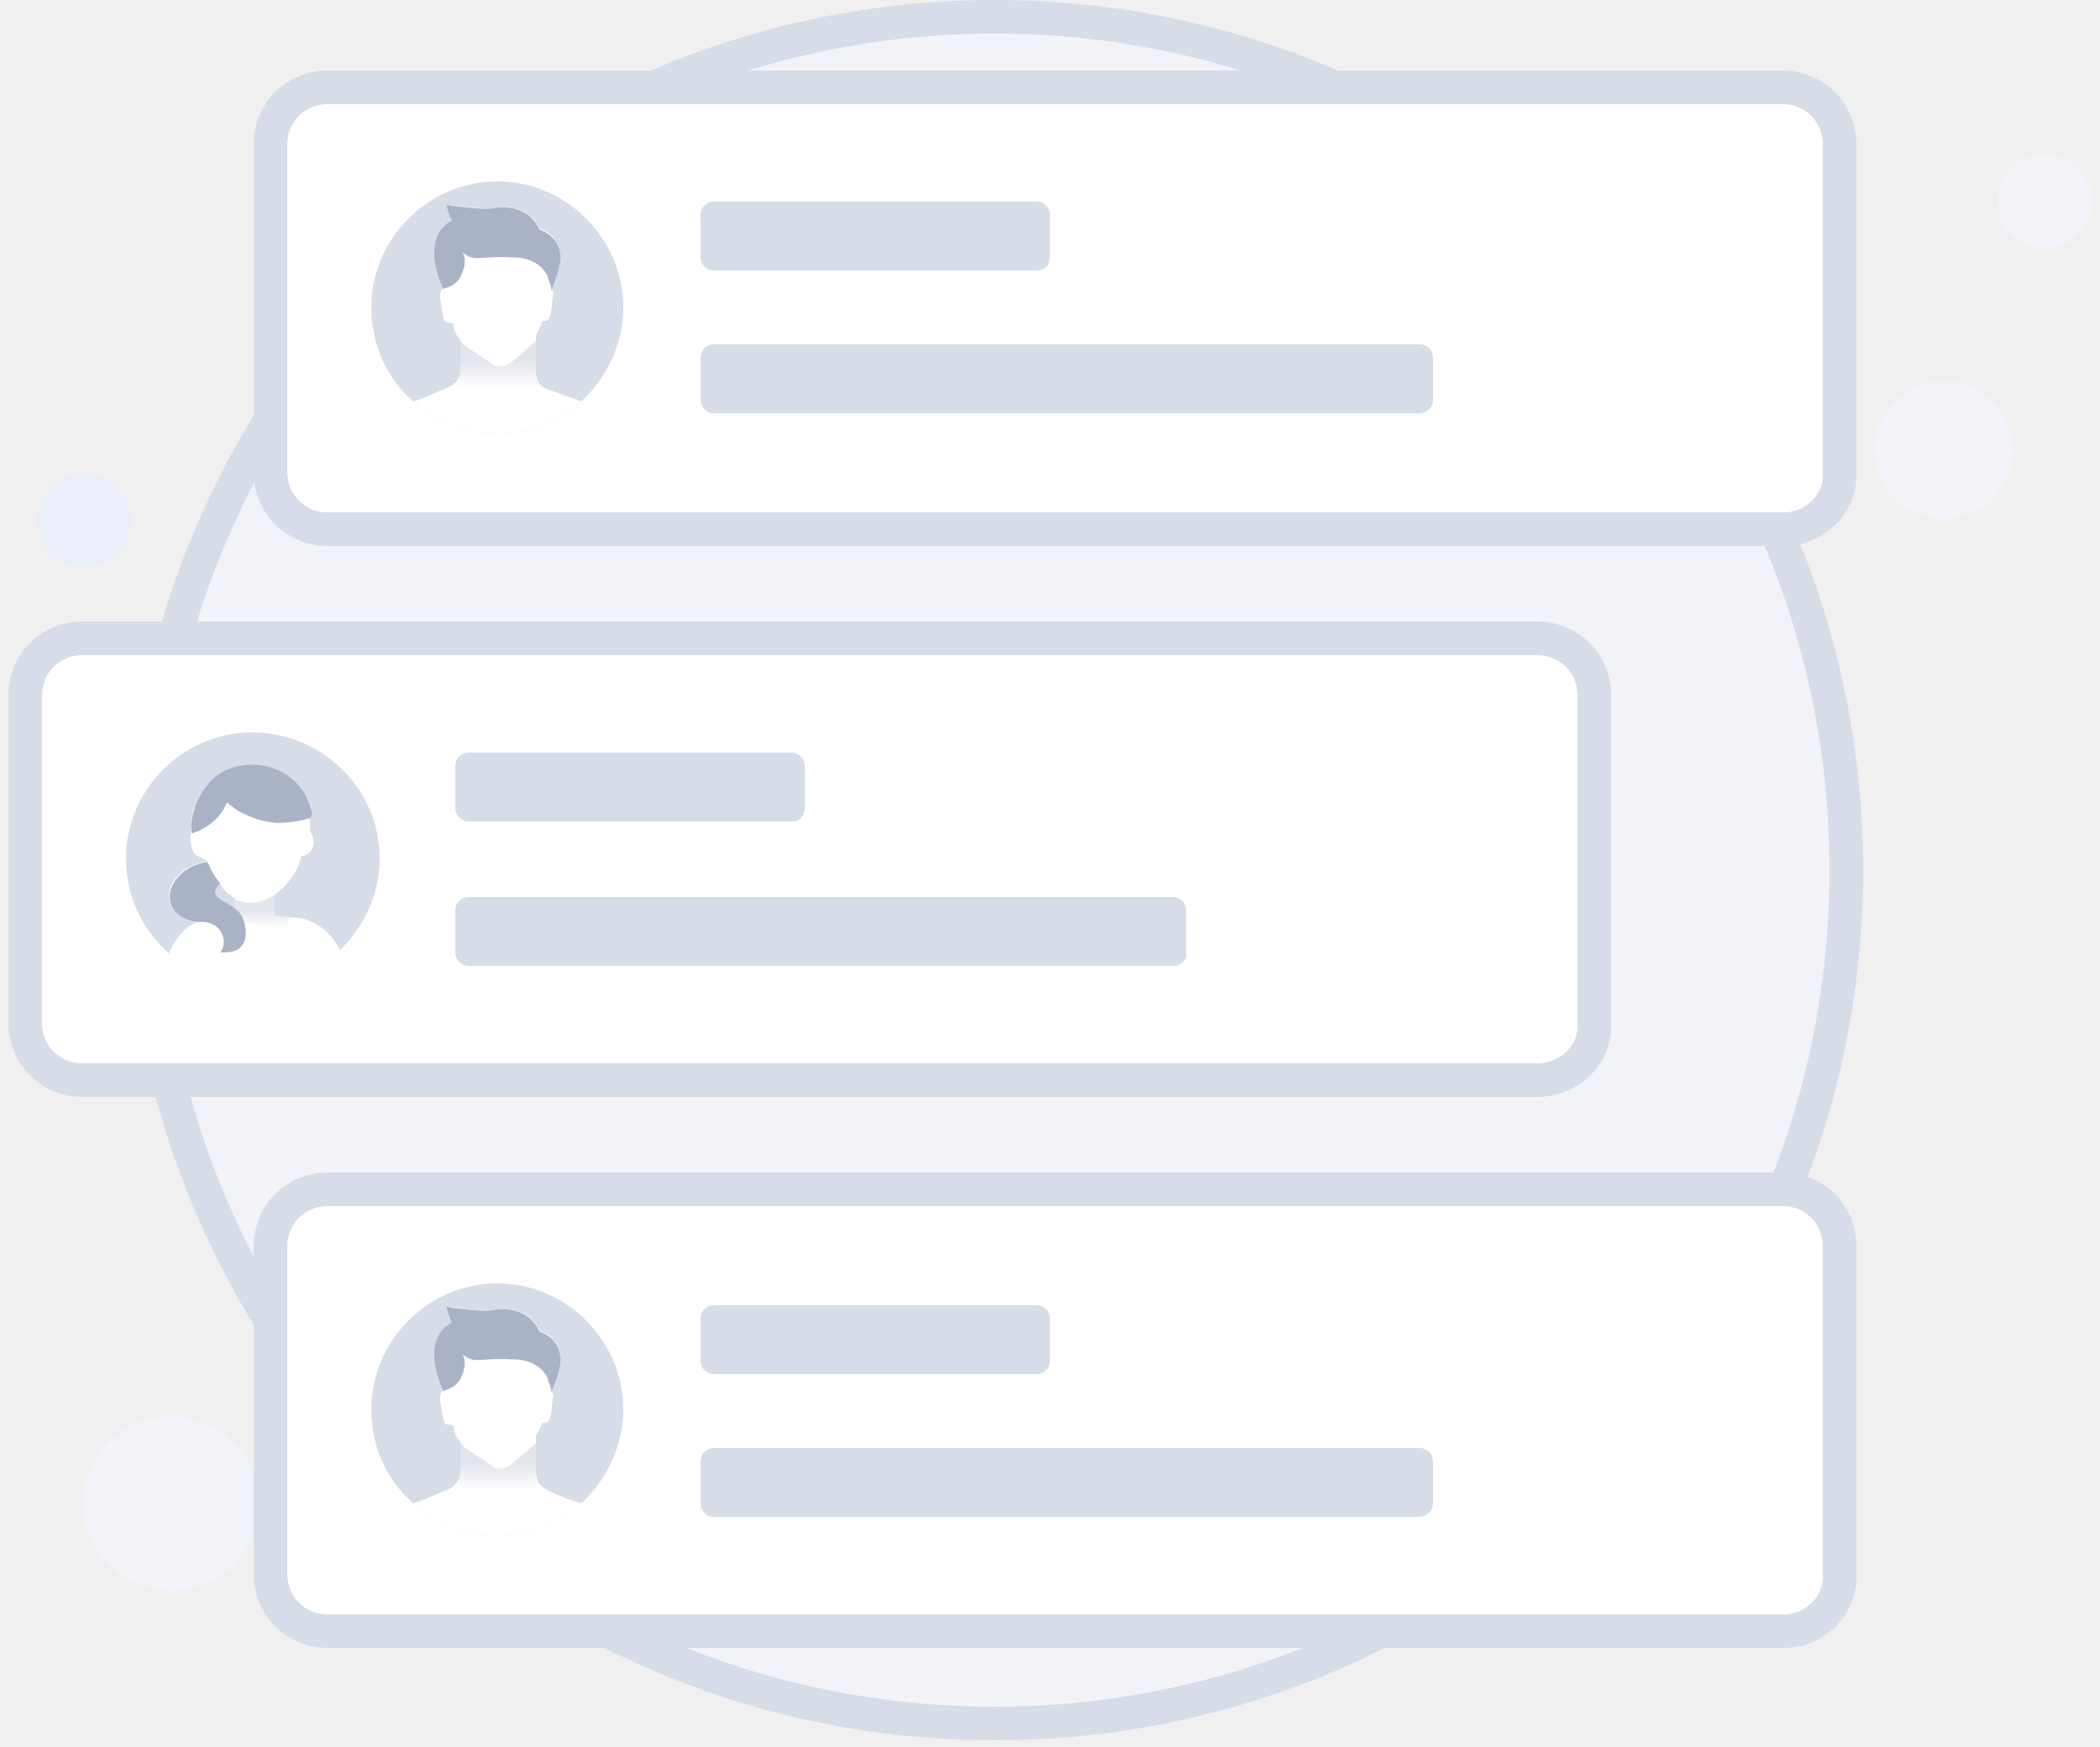
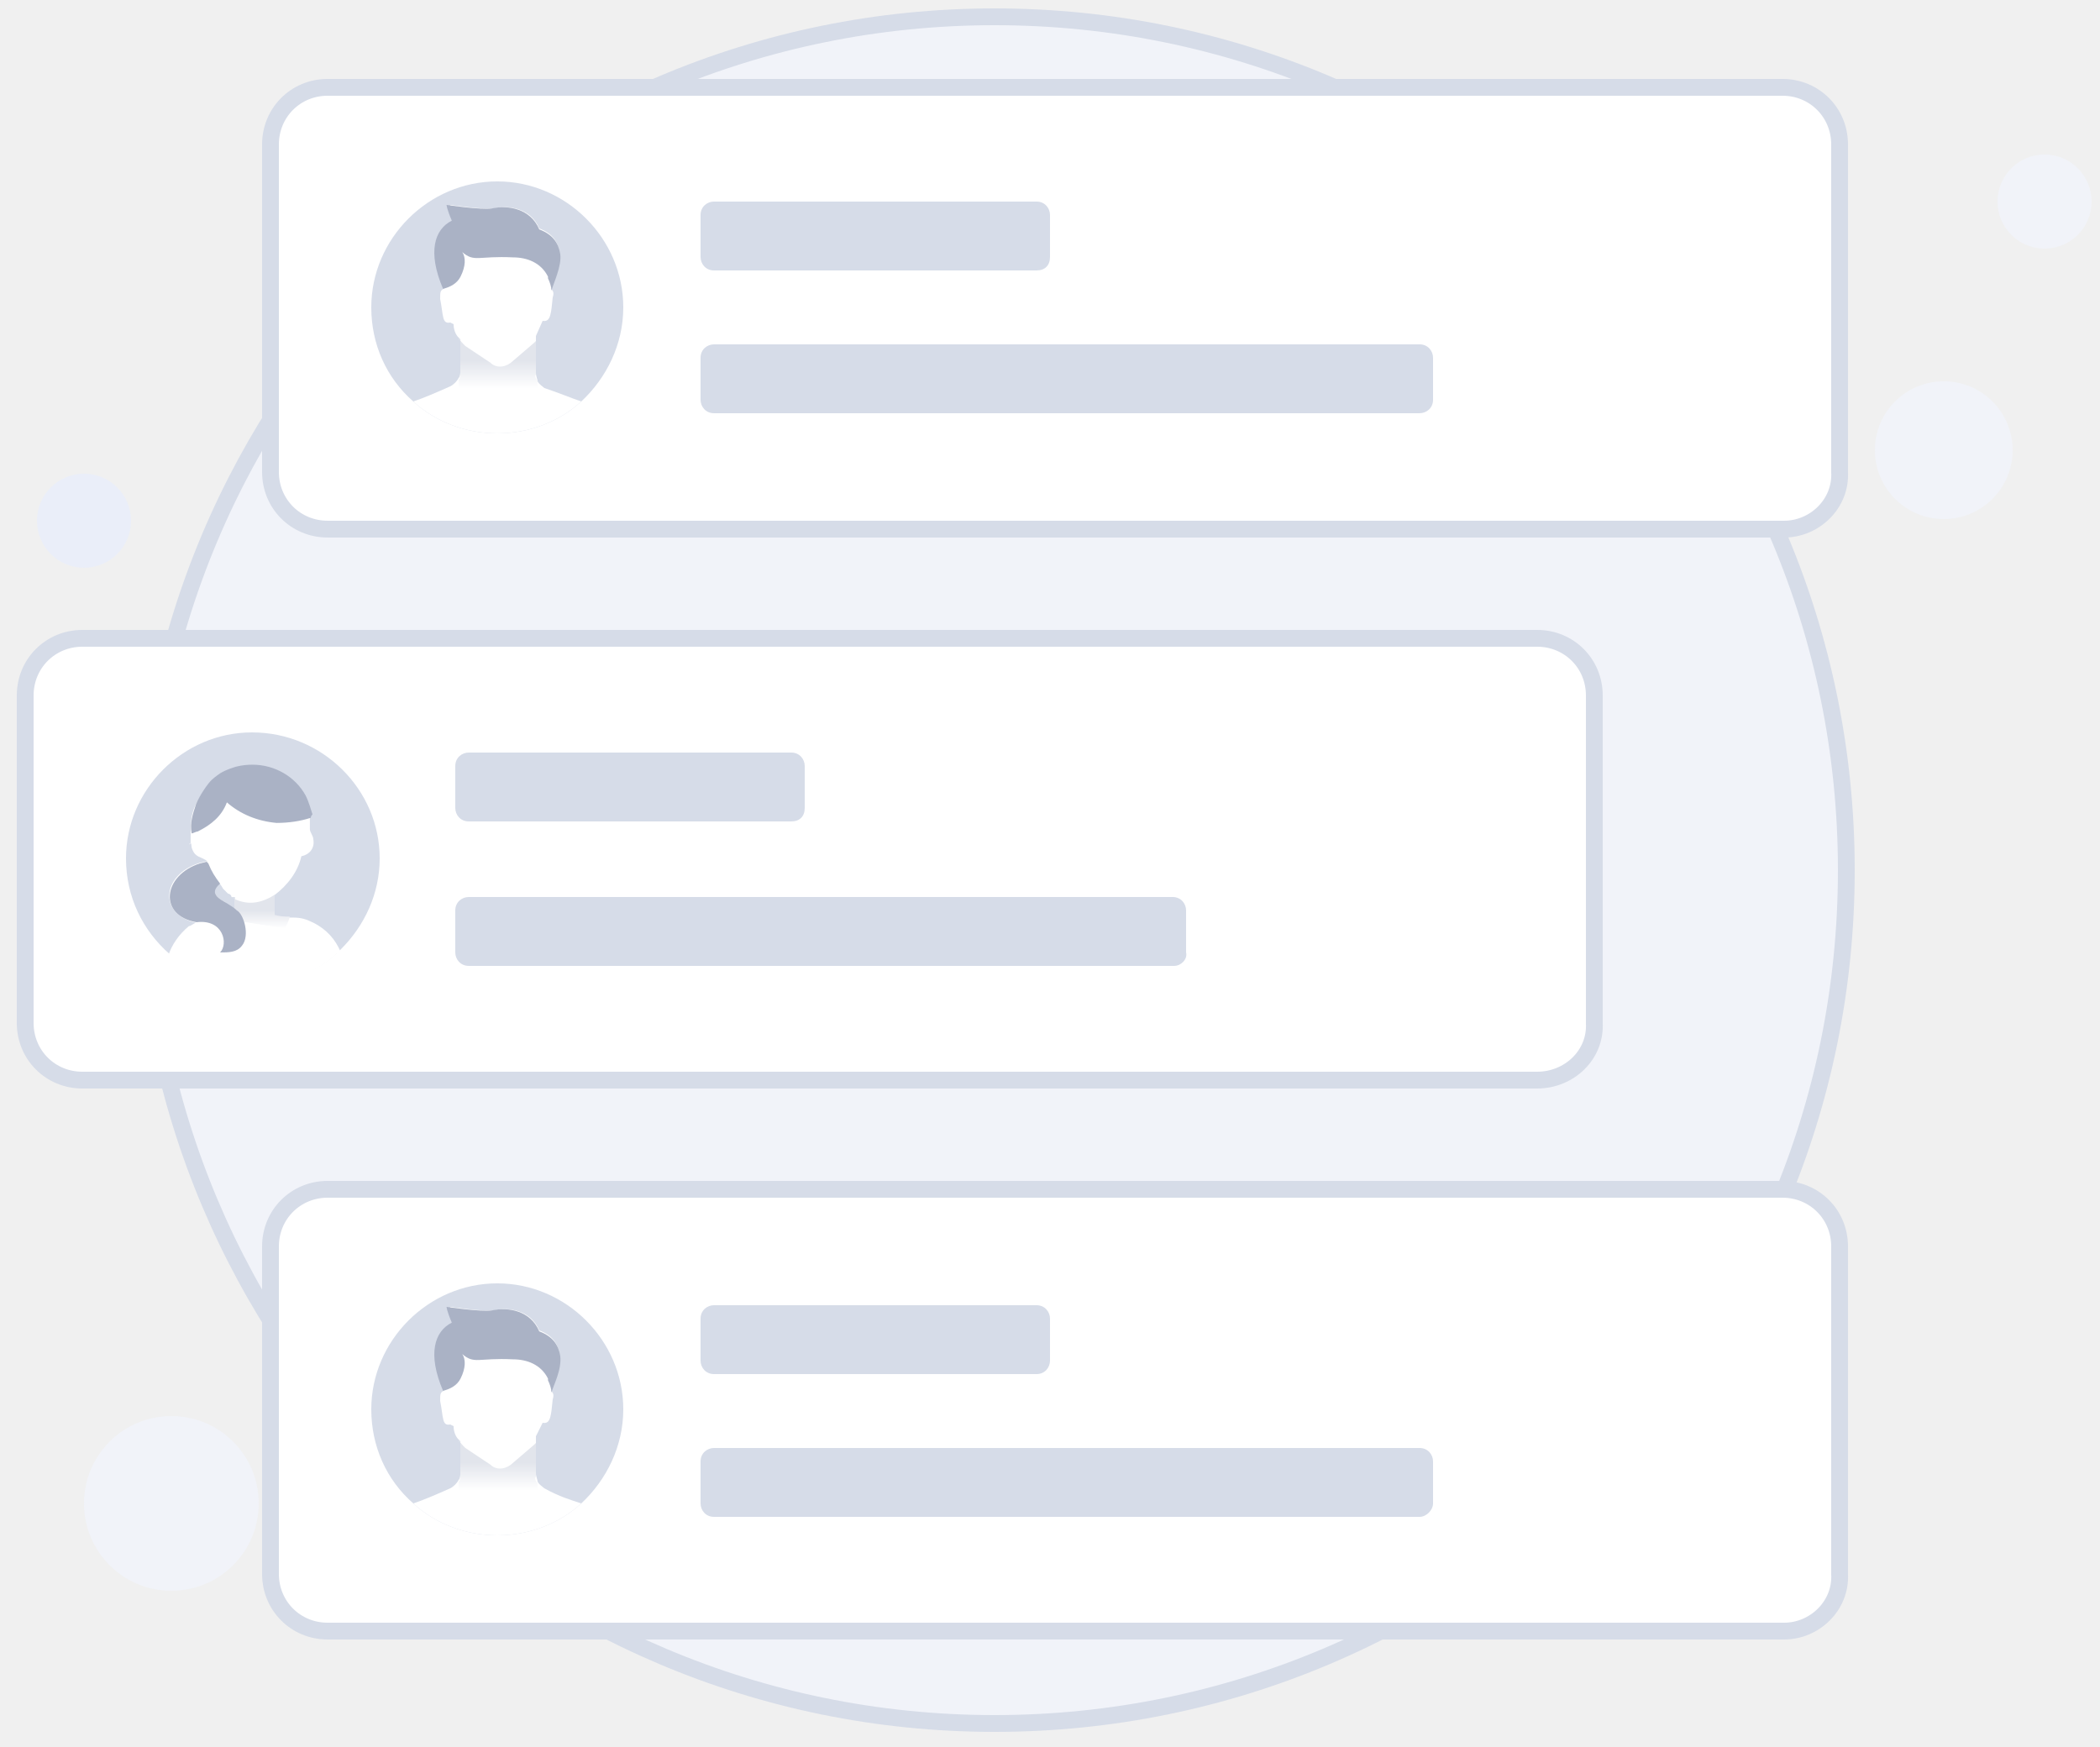
<svg xmlns="http://www.w3.org/2000/svg" width="125" height="104" viewBox="0 0 125 104" fill="none">
-   <path d="M59.2 102.6C87.2 102.6 109.9 79.9 109.9 51.8C109.9 23.7 87.2 1 59.2 1C31.2 1 8.5 23.7 8.5 51.8C8.5 79.9 31.2 102.6 59.2 102.6Z" fill="#F1F3F9" stroke="#D6DCE8" stroke-width="2" stroke-miterlimit="10" />
+   <path d="M59.2 102.6C87.2 102.6 109.9 79.9 109.9 51.8C109.9 23.7 87.2 1 59.2 1C31.2 1 8.5 23.7 8.5 51.8C8.5 79.9 31.2 102.6 59.2 102.6Z" fill="#F1F3F9" stroke="#D6DCE8" strokeWidth="2" stroke-miterlimit="10" />
  <path d="M115.7 30.899C117.964 30.899 119.8 29.064 119.8 26.799C119.8 24.535 117.964 22.699 115.7 22.699C113.436 22.699 111.6 24.535 111.6 26.799C111.6 29.064 113.436 30.899 115.7 30.899Z" fill="#F1F3F9" />
  <path d="M121.7 14.799C123.247 14.799 124.5 13.546 124.5 11.999C124.5 10.453 123.247 9.199 121.7 9.199C120.154 9.199 118.9 10.453 118.9 11.999C118.9 13.546 120.154 14.799 121.7 14.799Z" fill="#F1F3F9" />
  <path d="M5 33.799C6.547 33.799 7.8 32.546 7.8 30.999C7.8 29.453 6.547 28.199 5 28.199C3.454 28.199 2.2 29.453 2.2 30.999C2.2 32.546 3.454 33.799 5 33.799Z" fill="#EAEEF9" />
  <path d="M10.2 94.7C13.072 94.7 15.4 92.372 15.4 89.5C15.4 86.628 13.072 84.3 10.2 84.3C7.328 84.3 5 86.628 5 89.5C5 92.372 7.328 94.7 10.2 94.7Z" fill="#F1F3F9" />
-   <path d="M106.2 31.499H19.5C17.6 31.499 16.1 29.999 16.1 28.099V8.599C16.1 6.699 17.6 5.199 19.5 5.199H106.1C108 5.199 109.5 6.699 109.5 8.599V28.099C109.6 29.999 108 31.499 106.2 31.499Z" fill="white" stroke="#D6DCE8" stroke-width="2" stroke-miterlimit="10" />
+   <path d="M106.2 31.499H19.5C17.6 31.499 16.1 29.999 16.1 28.099V8.599C16.1 6.699 17.6 5.199 19.5 5.199H106.1C108 5.199 109.5 6.699 109.5 8.599V28.099C109.6 29.999 108 31.499 106.2 31.499Z" fill="white" stroke="#D6DCE8" strokeWidth="2" stroke-miterlimit="10" />
  <path d="M37.1 18.299C37.1 20.499 36.1 22.499 34.6 23.899C33.3 25.099 31.5 25.799 29.6 25.799C27.7 25.799 25.9 25.099 24.6 23.899C23 22.499 22.1 20.499 22.1 18.299C22.1 14.199 25.5 10.799 29.6 10.799C33.7 10.799 37.1 14.199 37.1 18.299Z" fill="#D6DCE8" />
  <path d="M34.6 23.899C33.3 25.099 31.5 25.799 29.6 25.799C27.7 25.799 25.9 25.099 24.6 23.899C25.2 23.699 25.9 23.399 26.8 22.999C27 22.899 27.2 22.699 27.3 22.499C27.4 22.399 27.4 22.199 27.4 22.099V20.199L27.3 20.099C27.1 19.899 27 19.599 27 19.299L26.8 19.199C26.3 19.299 26.4 18.799 26.2 17.799C26.2 17.399 26.2 17.299 26.4 17.199L26.6 16.999C25.7 14.899 26.1 13.599 27.1 13.099C26.8 12.399 26.8 12.199 26.8 12.199C26.8 12.199 28.8 12.499 29.4 12.399C30.3 12.199 31.6 12.399 32.1 13.599C32.9 13.899 33.2 14.399 33.3 14.999C33.4 15.899 32.9 16.899 32.8 17.199C32.9 17.299 33 17.399 32.9 17.699C32.8 18.599 32.8 19.199 32.3 19.099L31.9 19.999C31.9 20.099 31.9 20.099 31.9 20.199C31.9 20.299 31.9 20.599 31.9 22.199C31.9 22.399 32 22.599 32 22.699C32.1 22.899 32.3 22.999 32.4 23.099C33.3 23.399 34 23.699 34.6 23.899Z" fill="white" />
  <path d="M32.827 17.299C32.827 17.091 32.722 16.779 32.618 16.571V16.467C32.202 15.634 31.369 15.322 30.537 15.322C28.455 15.218 28.247 15.634 27.518 15.009C27.727 15.322 27.727 15.842 27.414 16.467C27.206 16.883 26.79 17.091 26.373 17.195C25.437 15.009 25.853 13.656 26.894 13.136C26.582 12.407 26.582 12.199 26.582 12.199C26.582 12.199 28.663 12.511 29.288 12.407C30.224 12.199 31.578 12.407 32.098 13.656C32.931 13.969 33.243 14.489 33.347 15.114C33.451 15.842 32.931 16.883 32.827 17.299Z" fill="#AAB2C5" />
  <path d="M32 22.7V23.1H27.3V22.6C27.4 22.5 27.4 22.3 27.4 22.2V20.3L27.3 20.2V20.1C27.4 20.3 27.5 20.4 27.7 20.6L29.2 21.6C29.5 21.9 30 21.9 30.4 21.6L31.8 20.4L31.9 20.3C31.9 20.4 31.9 20.7 31.9 22.3C31.8 22.4 31.9 22.5 32 22.7Z" fill="url(#paint0_linear_1663_1070)" />
  <path d="M61.7 16.099H42.5C42 16.099 41.7 15.699 41.7 15.299V12.799C41.7 12.299 42.1 11.999 42.5 11.999H61.7C62.2 11.999 62.5 12.399 62.5 12.799V15.299C62.5 15.799 62.2 16.099 61.7 16.099Z" fill="#D6DCE8" />
  <path d="M84.5 24.599H42.5C42 24.599 41.7 24.199 41.7 23.799V21.299C41.7 20.799 42.1 20.499 42.5 20.499H84.5C85 20.499 85.3 20.899 85.3 21.299V23.799C85.3 24.299 84.9 24.599 84.5 24.599Z" fill="#D6DCE8" />
-   <path d="M106.2 97.1H19.5C17.6 97.1 16.1 95.6 16.1 93.7V74.2C16.1 72.3 17.6 70.8 19.5 70.8H106.1C108 70.8 109.5 72.3 109.5 74.2V93.7C109.6 95.6 108 97.1 106.2 97.1Z" fill="white" stroke="#D6DCE8" stroke-width="2" stroke-miterlimit="10" />
+   <path d="M106.2 97.1H19.5C17.6 97.1 16.1 95.6 16.1 93.7V74.2C16.1 72.3 17.6 70.8 19.5 70.8H106.1C108 70.8 109.5 72.3 109.5 74.2V93.7C109.6 95.6 108 97.1 106.2 97.1Z" fill="white" stroke="#D6DCE8" strokeWidth="2" stroke-miterlimit="10" />
  <path d="M37.1 83.899C37.1 86.099 36.1 88.099 34.6 89.499C33.3 90.699 31.5 91.399 29.6 91.399C27.7 91.399 25.9 90.699 24.6 89.499C23 88.099 22.1 86.099 22.1 83.899C22.1 79.799 25.5 76.399 29.6 76.399C33.7 76.399 37.1 79.799 37.1 83.899Z" fill="#D6DCE8" />
  <path d="M34.6 89.5C33.3 90.7 31.5 91.4 29.6 91.4C27.7 91.4 25.9 90.7 24.6 89.5C25.2 89.3 25.9 89 26.8 88.6C27 88.5 27.2 88.3 27.3 88.1C27.4 88 27.4 87.8 27.4 87.7V85.8L27.3 85.7C27.1 85.5 27 85.2 27 84.9L26.8 84.8C26.3 84.9 26.4 84.4 26.2 83.4C26.2 83 26.2 82.9 26.4 82.8L26.6 82.6C25.7 80.5 26.1 79.2 27.1 78.7C26.8 78 26.8 77.8 26.8 77.8C26.8 77.8 28.8 78.1 29.4 78C30.3 77.8 31.6 78 32.1 79.2C32.9 79.5 33.2 80 33.3 80.6C33.4 81.5 32.9 82.5 32.8 82.8C32.9 82.9 33 83 32.9 83.3C32.8 84.2 32.8 84.8 32.3 84.7L31.9 85.5C31.9 85.6 31.9 85.6 31.9 85.7C31.9 85.8 31.9 86.1 31.9 87.7C31.9 87.9 32 88.1 32 88.2C32.1 88.4 32.3 88.5 32.4 88.6C33.3 89.1 34 89.3 34.6 89.5Z" fill="white" />
  <path d="M32.827 82.9C32.827 82.692 32.722 82.379 32.618 82.171V82.067C32.202 81.234 31.369 80.922 30.537 80.922C28.455 80.818 28.247 81.234 27.518 80.61C27.727 80.922 27.727 81.443 27.414 82.067C27.206 82.484 26.79 82.692 26.373 82.796C25.437 80.61 25.853 79.257 26.894 78.737C26.582 78.008 26.582 77.8 26.582 77.8C26.582 77.8 28.663 78.112 29.288 78.008C30.224 77.8 31.578 78.008 32.098 79.257C32.931 79.569 33.243 80.09 33.347 80.714C33.451 81.547 32.931 82.484 32.827 82.9Z" fill="#AAB2C5" />
  <path d="M32 88.3V88.7H27.3V88.2C27.4 88.1 27.4 87.9 27.4 87.8V85.9L27.3 85.8V85.7C27.4 85.9 27.5 86 27.7 86.2L29.2 87.2C29.5 87.5 30 87.5 30.4 87.2L31.8 86L31.9 85.9C31.9 86 31.9 86.3 31.9 87.9C31.8 88 31.9 88.2 32 88.3Z" fill="url(#paint1_linear_1663_1070)" />
  <path d="M61.7 81.8H42.5C42 81.8 41.7 81.4 41.7 81V78.5C41.7 78 42.1 77.7 42.5 77.7H61.7C62.2 77.7 62.5 78.1 62.5 78.5V81C62.5 81.4 62.2 81.8 61.7 81.8Z" fill="#D6DCE8" />
  <path d="M84.5 90.3H42.5C42 90.3 41.7 89.9 41.7 89.5V87C41.7 86.5 42.1 86.2 42.5 86.2H84.5C85 86.2 85.3 86.6 85.3 87V89.5C85.3 89.9 84.9 90.3 84.5 90.3Z" fill="#D6DCE8" />
-   <path d="M91.5 64.3H4.9C3 64.3 1.5 62.8 1.5 60.9V41.4C1.5 39.5 3 38 4.9 38H91.5C93.4 38 94.9 39.5 94.9 41.4V60.9C95 62.8 93.4 64.3 91.5 64.3Z" fill="white" stroke="#D6DCE8" stroke-width="2" stroke-miterlimit="10" />
+   <path d="M91.5 64.3H4.9C3 64.3 1.5 62.8 1.5 60.9V41.4C1.5 39.5 3 38 4.9 38H91.5C93.4 38 94.9 39.5 94.9 41.4V60.9C95 62.8 93.4 64.3 91.5 64.3Z" fill="white" stroke="#D6DCE8" strokeWidth="2" stroke-miterlimit="10" />
  <path d="M47.1 48.9H27.9C27.4 48.9 27.1 48.5 27.1 48.1V45.6C27.1 45.1 27.5 44.8 27.9 44.8H47.1C47.6 44.8 47.9 45.2 47.9 45.6V48.1C47.9 48.6 47.6 48.9 47.1 48.9Z" fill="#D6DCE8" />
  <path d="M69.9 57.499H27.9C27.4 57.499 27.1 57.099 27.1 56.699V54.199C27.1 53.699 27.5 53.399 27.9 53.399H69.8C70.3 53.399 70.6 53.799 70.6 54.199V56.699C70.7 57.099 70.3 57.499 69.9 57.499Z" fill="#D6DCE8" />
  <path d="M22.6 51.1C22.6 53.2 21.7 55.1 20.3 56.5C20.2 56.6 20.2 56.6 20.1 56.7C18.8 57.9 17 58.6 15.1 58.6C13.2 58.6 11.5 57.9 10.2 56.8C10.2 56.8 10.2 56.8 10.1 56.8C8.5 55.4 7.5 53.4 7.5 51.1C7.5 47 10.9 43.6 15 43.6C19.2 43.6 22.6 47 22.6 51.1Z" fill="#D6DCE8" />
  <path d="M20.271 56.651C19.966 55.942 19.459 55.333 18.648 54.928C18.242 54.725 17.938 54.623 17.431 54.623H17.127C16.417 54.623 16.316 54.522 16.316 54.522V53.305C17.127 52.697 17.735 51.885 17.938 50.972C18.445 50.871 18.75 50.465 18.648 49.958C18.648 49.756 18.445 49.553 18.445 49.35C18.445 49.249 18.445 49.147 18.445 49.046C18.445 48.944 18.445 48.944 18.445 48.843C18.445 48.742 18.445 48.742 18.445 48.64C18.445 48.234 18.344 47.93 18.04 47.525C17.431 46.409 16.214 45.699 14.896 45.699C14.592 45.699 14.389 45.699 14.085 45.801C13.578 45.902 13.172 46.105 12.766 46.409C12.665 46.511 12.665 46.511 12.564 46.612C12.564 46.612 12.564 46.612 12.462 46.713C12.056 47.119 11.752 47.626 11.55 48.133C11.347 48.64 11.347 49.249 11.347 49.857C11.347 49.857 11.347 49.857 11.347 49.958C11.347 50.06 11.347 50.06 11.347 50.161C11.347 50.161 11.347 50.263 11.245 50.263C11.448 50.06 11.347 50.364 11.448 50.567C11.651 51.074 11.955 50.972 12.361 51.277C12.361 51.277 12.361 51.277 12.259 51.277L11.854 51.378C9.623 52.088 9.42 54.42 11.651 54.928C11.448 55.029 11.347 55.13 11.245 55.13C10.637 55.637 10.231 56.246 10.028 56.854C11.347 57.97 13.071 58.68 14.997 58.68C16.924 58.68 18.75 57.97 20.068 56.753C20.169 56.854 20.271 56.753 20.271 56.651C20.372 56.651 20.372 56.651 20.271 56.651ZM13.983 54.218C13.882 54.116 13.78 54.015 13.78 54.015C13.679 53.913 13.578 53.913 13.476 53.812C13.476 53.812 13.375 53.812 13.375 53.711C13.071 53.508 12.766 53.305 12.665 53.001C12.665 52.899 12.766 52.697 12.969 52.494C13.071 52.595 13.172 52.697 13.273 52.899C13.375 53.001 13.476 53.102 13.578 53.203C13.679 53.203 13.78 53.305 13.78 53.406C13.78 53.406 13.78 53.406 13.882 53.406C13.882 53.406 13.882 53.406 13.983 53.406V54.218Z" fill="white" />
  <path d="M17.25 54.566C17.15 54.966 16.95 55.266 16.95 55.266L13.15 54.666L13.35 53.666C13.35 53.666 13.45 53.666 13.45 53.766C13.55 53.866 13.65 53.866 13.75 53.966C13.85 53.966 13.85 54.066 13.95 54.166V53.466C13.95 53.466 13.95 53.466 13.85 53.466C14.45 53.766 15.25 53.966 16.35 53.266V54.466C16.45 54.466 16.55 54.566 17.25 54.566Z" fill="url(#paint2_linear_1663_1070)" />
  <path d="M16.46 48.989C17.173 48.989 17.887 48.887 18.498 48.683C18.498 48.683 18.498 48.581 18.6 48.479C18.498 48.173 18.396 47.766 18.193 47.358C17.581 46.237 16.358 45.523 15.033 45.523C14.727 45.523 14.434 45.545 14.025 45.647C13.481 45.813 13.228 45.96 13.1 46.038C13.1 46.038 12.802 46.238 12.587 46.441C12.373 46.643 11.874 47.358 11.67 47.867C11.466 48.479 11.302 48.999 11.404 49.61C11.505 49.61 11.67 49.498 11.772 49.498C12.587 49.09 13.199 48.581 13.505 47.766C14.32 48.479 15.339 48.887 16.46 48.989Z" fill="#AAB2C5" />
  <path d="M13 52.6C13.1 52.7 13.2 52.8 13.3 52.9C13.2 52.8 13.1 52.7 13 52.6Z" fill="#3973F4" />
  <path d="M14.4 56.3C14.1 56.7 13.6 56.7 13.1 56.7C13.6 56.2 13.3 54.7 11.7 54.9C9.4 54.5 9.7 52.1 11.9 51.4L12.3 51.3C12.3 51.3 12.3 51.3 12.4 51.4C12.6 51.9 12.8 52.2 13.1 52.6C12.2 53.4 13.5 53.6 14.1 54.2C14.5 54.4 14.9 55.7 14.4 56.3Z" fill="#AAB2C5" />
  <defs>
    <linearGradient id="paint0_linear_1663_1070" x1="29.652" y1="23.118" x2="29.652" y2="21.465" gradientUnits="userSpaceOnUse">
      <stop stop-color="white" />
      <stop offset="1" stop-color="#E2E5EC" />
    </linearGradient>
    <linearGradient id="paint1_linear_1663_1070" x1="29.652" y1="88.719" x2="29.652" y2="87.066" gradientUnits="userSpaceOnUse">
      <stop stop-color="white" />
      <stop offset="1" stop-color="#E2E5EC" />
    </linearGradient>
    <linearGradient id="paint2_linear_1663_1070" x1="15.201" y1="55.278" x2="15.201" y2="54.176" gradientUnits="userSpaceOnUse">
      <stop stop-color="white" />
      <stop offset="1" stop-color="#E2E5EC" />
    </linearGradient>
  </defs>
</svg>
